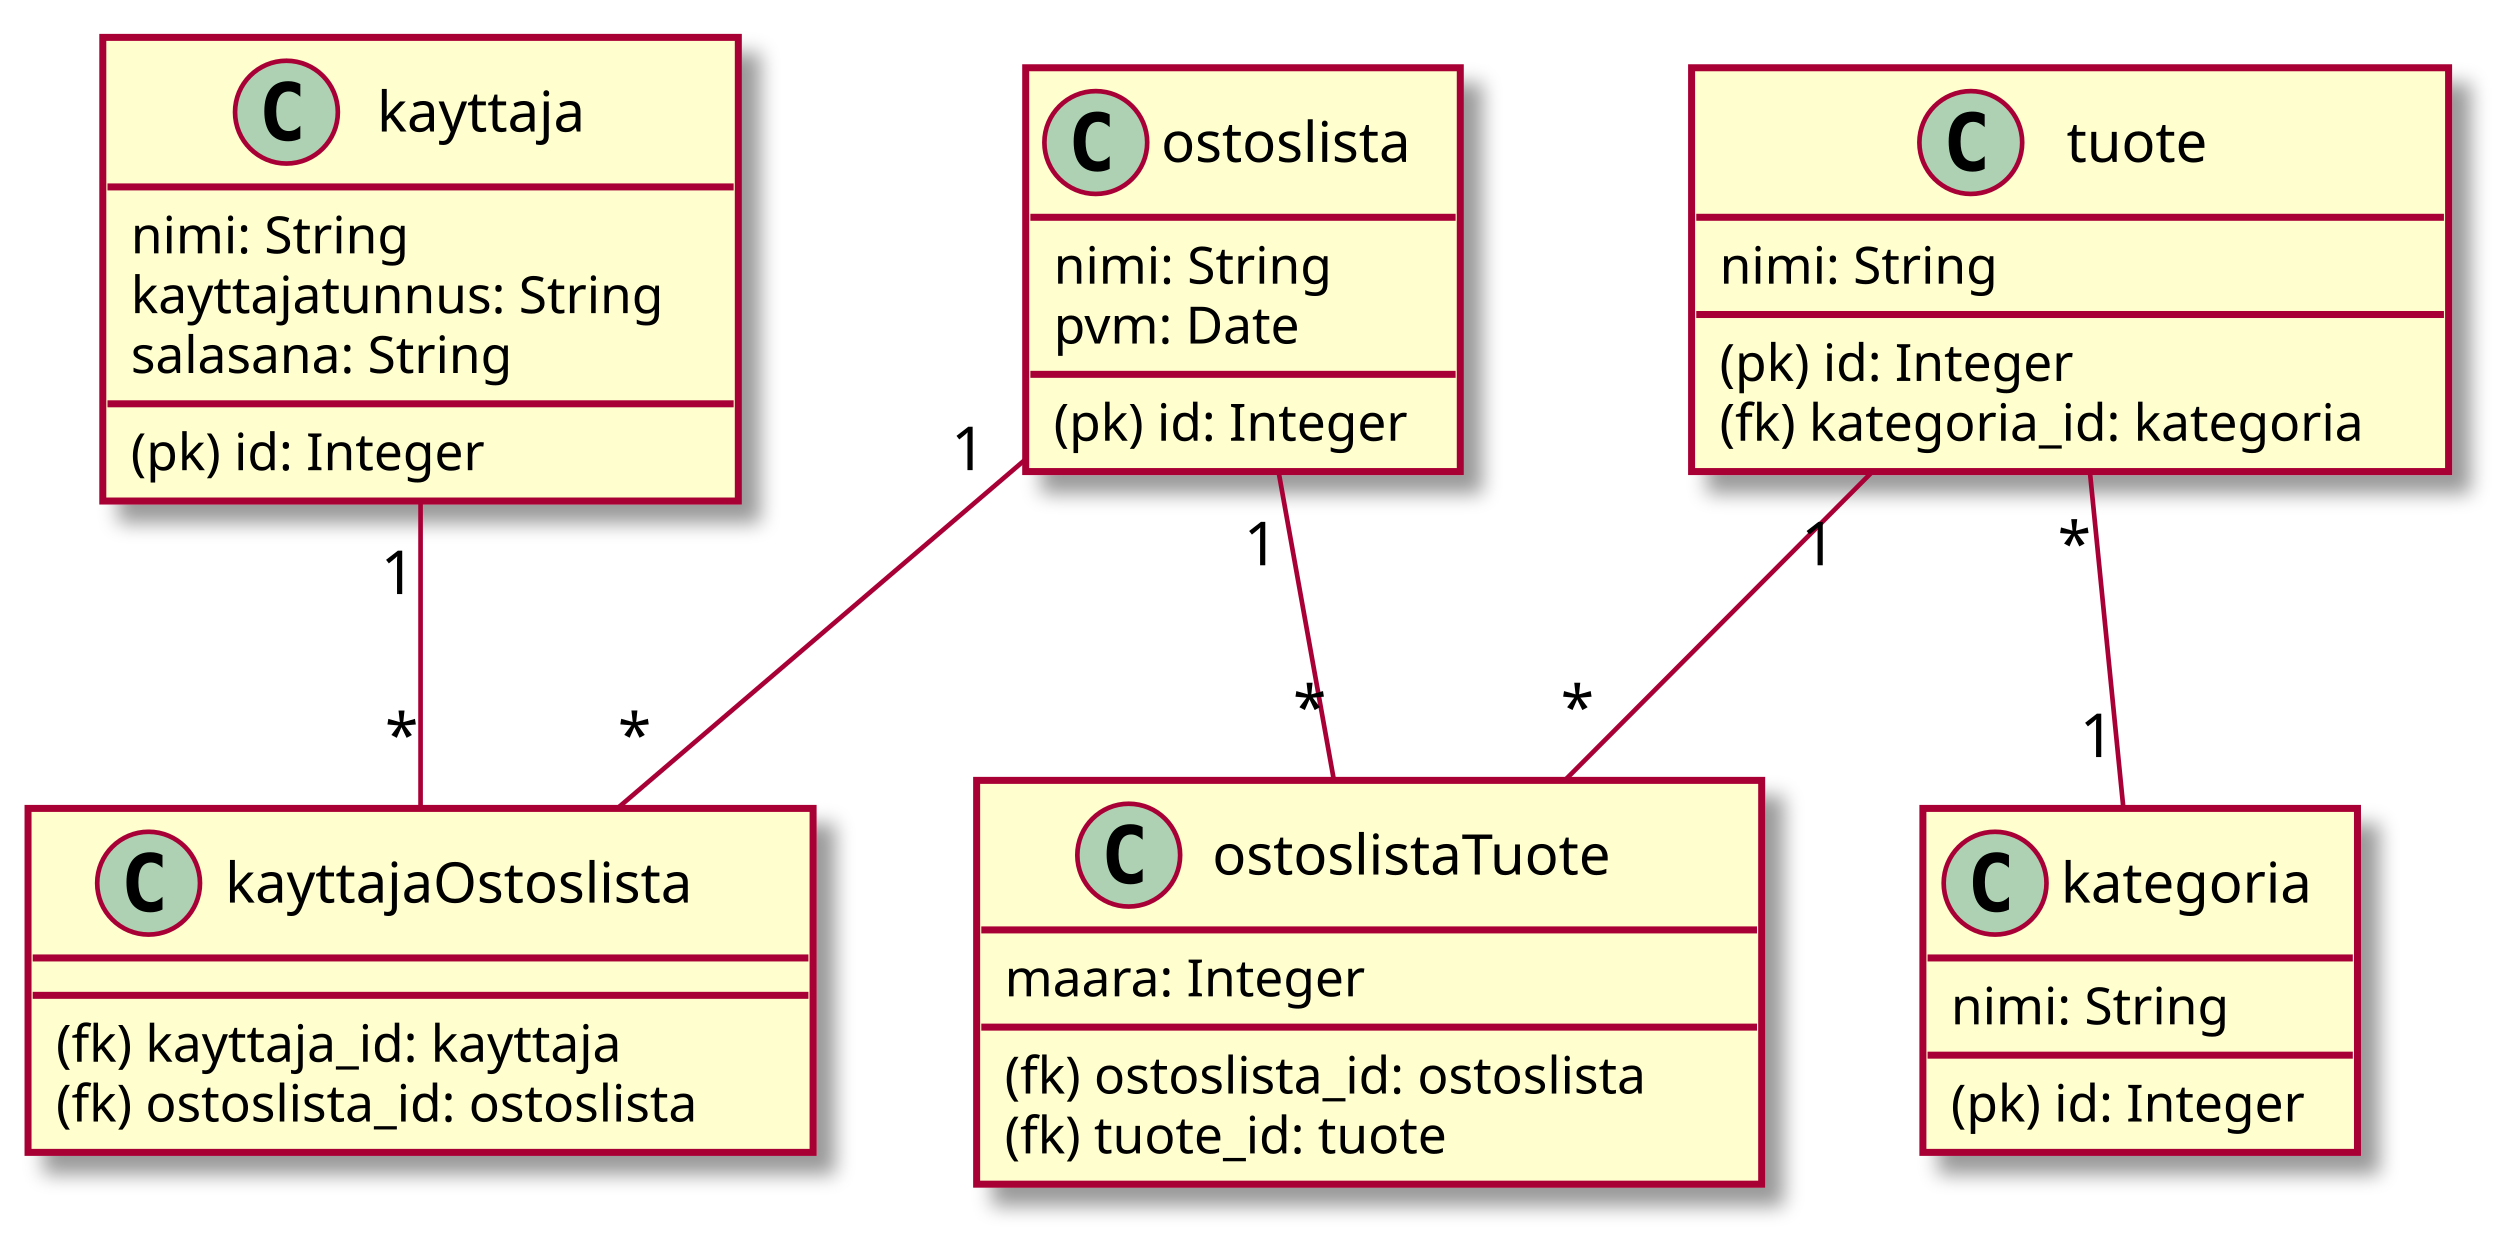
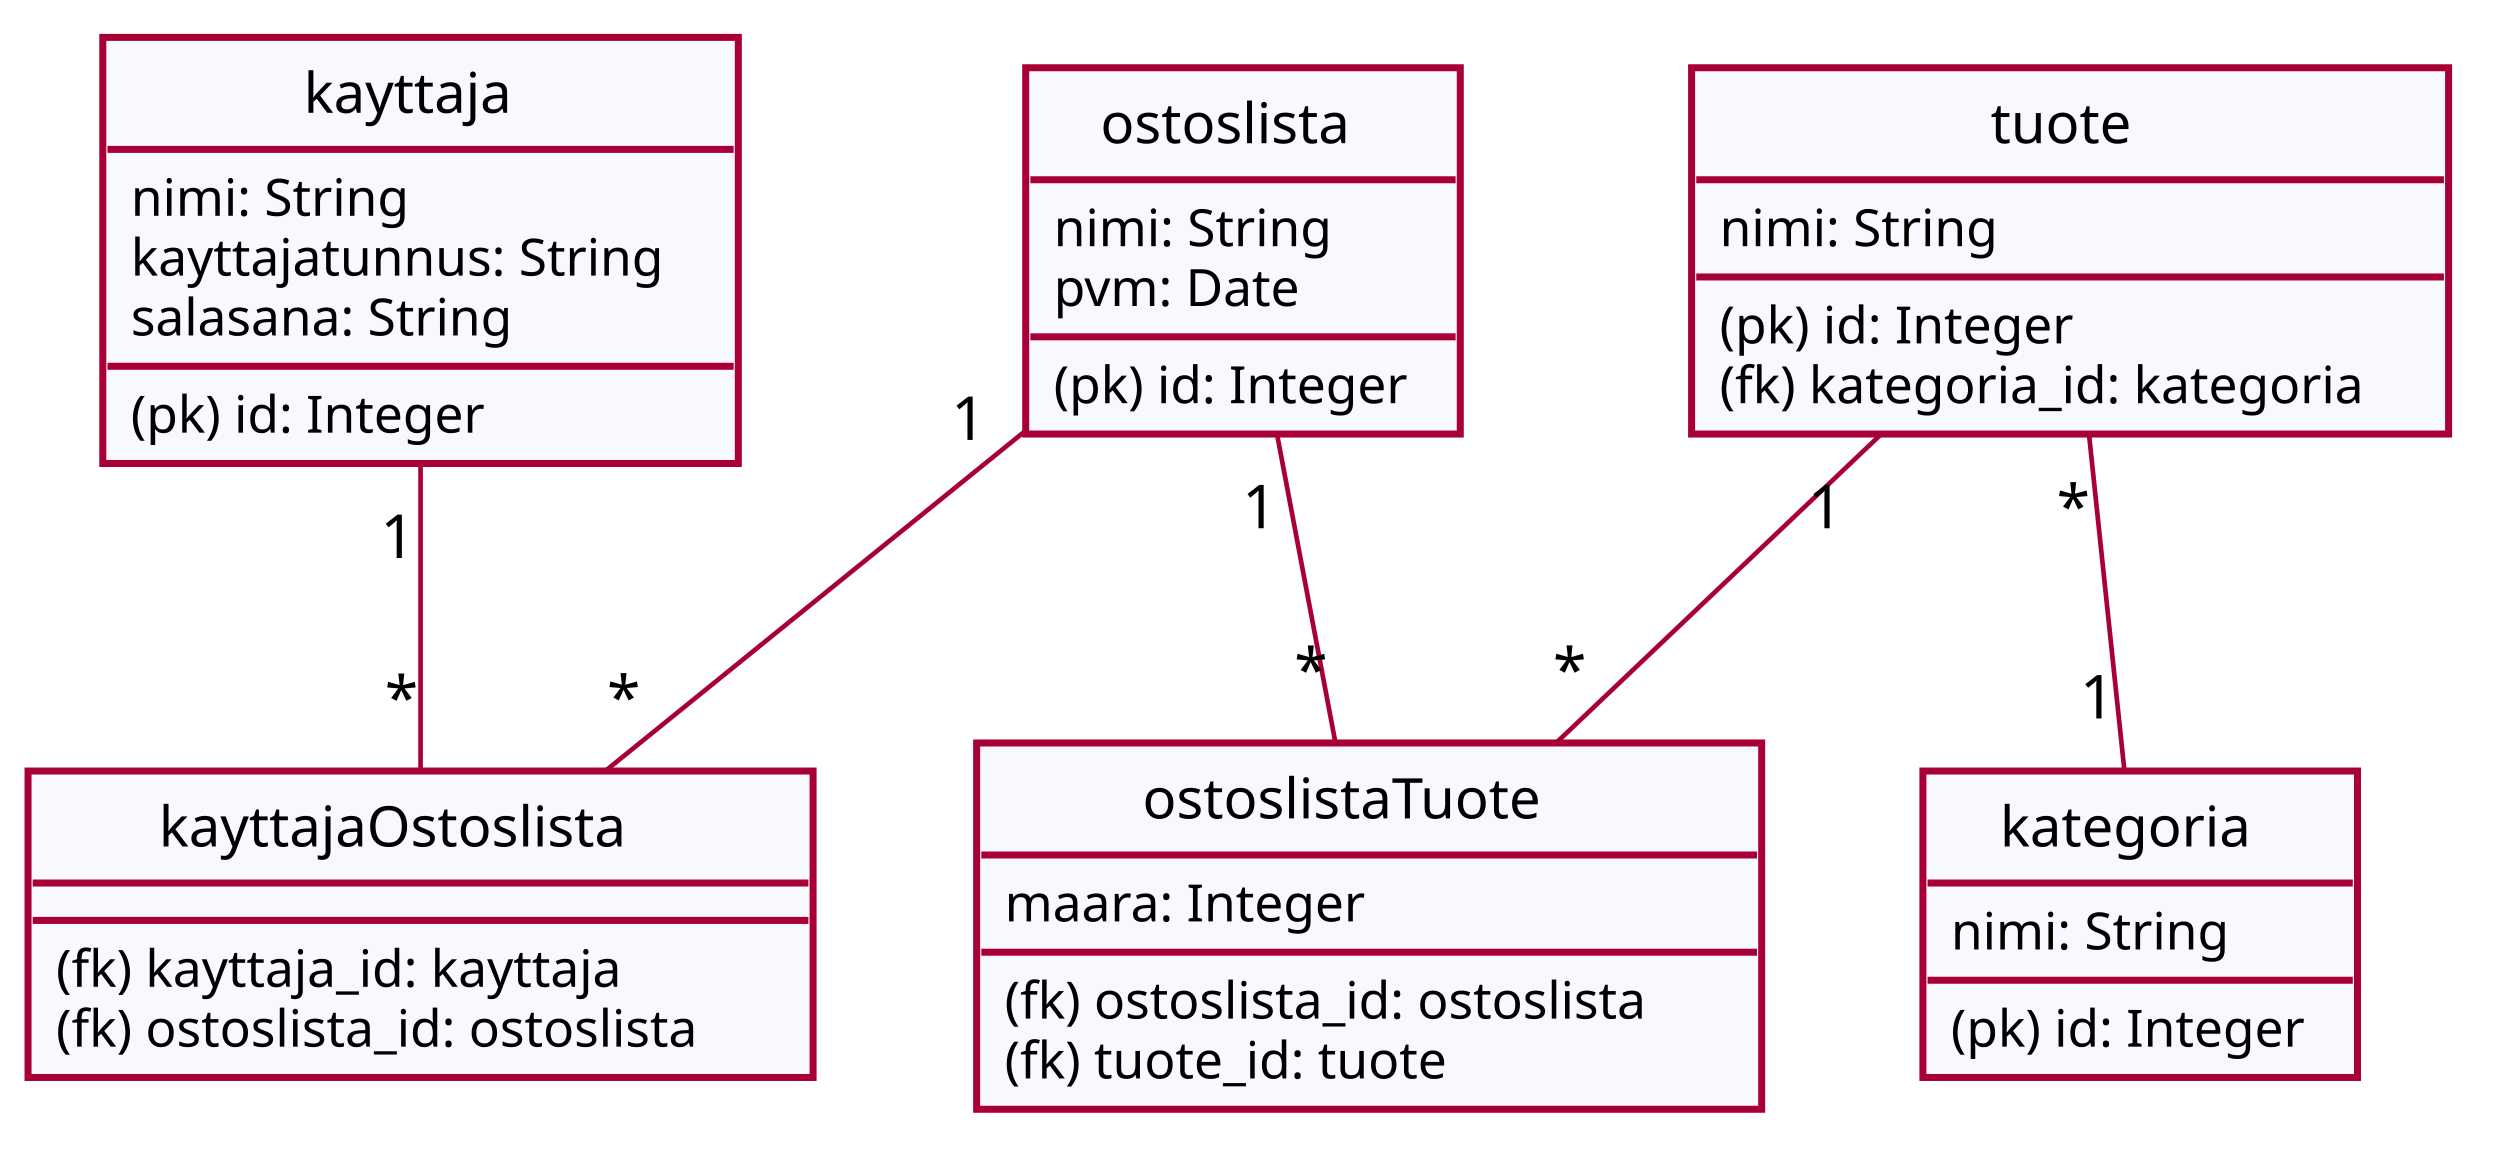
- <svg xmlns="http://www.w3.org/2000/svg" contentScriptType="application/ecmascript" contentStyleType="text/css" height="264px" preserveAspectRatio="none" style="width:535px;height:264px;" version="1.1" viewBox="0 0 535 264" width="535px" zoomAndPan="magnify">
-   <defs>
-     <filter height="300%" id="f15h44l3cjhubn" width="300%" x="-1" y="-1">
-       <feGaussianBlur result="blurOut" stdDeviation="2.0" />
-       <feColorMatrix in="blurOut" result="blurOut2" type="matrix" values="0 0 0 0 0 0 0 0 0 0 0 0 0 0 0 0 0 0 .4 0" />
-       <feOffset dx="4.0" dy="4.0" in="blurOut2" result="blurOut3" />
-       <feBlend in="SourceGraphic" in2="blurOut3" mode="normal" />
-     </filter>
-   </defs>
+ <svg xmlns="http://www.w3.org/2000/svg" contentScriptType="application/ecmascript" contentStyleType="text/css" height="248px" preserveAspectRatio="none" style="width:535px;height:248px;" version="1.1" viewBox="0 0 535 248" width="535px" zoomAndPan="magnify">
+   <defs />
  <g>
-     <rect fill="#FEFECE" filter="url(#f15h44l3cjhubn)" height="99.219" id="kayttaja" style="stroke: #A80036; stroke-width: 1.5;" width="136" x="22" y="8" />
-     <ellipse cx="61.3" cy="24" fill="#ADD1B2" rx="11" ry="11" style="stroke: #A80036; stroke-width: 1.0;" />
-     <path d="M64.269,29.641 Q63.691,29.938 63.05,30.078 Q62.409,30.234 61.706,30.234 Q59.206,30.234 57.878,28.594 Q56.566,26.938 56.566,23.812 Q56.566,20.688 57.878,19.031 Q59.206,17.375 61.706,17.375 Q62.409,17.375 63.05,17.531 Q63.706,17.688 64.269,17.984 L64.269,20.703 Q63.644,20.125 63.05,19.859 Q62.456,19.578 61.831,19.578 Q60.487,19.578 59.8,20.656 Q59.112,21.719 59.112,23.812 Q59.112,25.906 59.8,26.984 Q60.487,28.047 61.831,28.047 Q62.456,28.047 63.05,27.781 Q63.644,27.5 64.269,26.922 L64.269,29.641 Z " />
-     <text fill="#000000" font-family="sans-serif" font-size="12" lengthAdjust="spacingAndGlyphs" textLength="50" x="80.7" y="28.154">kayttaja</text>
-     <line style="stroke: #A80036; stroke-width: 1.5;" x1="23" x2="157" y1="40" y2="40" />
-     <text fill="#000000" font-family="sans-serif" font-size="11" lengthAdjust="spacingAndGlyphs" textLength="65" x="28" y="54.21">nimi: String</text>
-     <text fill="#000000" font-family="sans-serif" font-size="11" lengthAdjust="spacingAndGlyphs" textLength="124" x="28" y="67.015">kayttajatunnus: String</text>
-     <text fill="#000000" font-family="sans-serif" font-size="11" lengthAdjust="spacingAndGlyphs" textLength="93" x="28" y="79.82">salasana: String</text>
-     <line style="stroke: #A80036; stroke-width: 1.5;" x1="23" x2="157" y1="86.414" y2="86.414" />
-     <text fill="#000000" font-family="sans-serif" font-size="11" lengthAdjust="spacingAndGlyphs" textLength="81" x="28" y="100.624">(pk) id: Integer</text>
-     <rect fill="#FEFECE" filter="url(#f15h44l3cjhubn)" height="86.414" id="tuote" style="stroke: #A80036; stroke-width: 1.5;" width="162" x="362" y="14.5" />
-     <ellipse cx="421.75" cy="30.5" fill="#ADD1B2" rx="11" ry="11" style="stroke: #A80036; stroke-width: 1.0;" />
-     <path d="M424.719,36.141 Q424.141,36.438 423.5,36.578 Q422.859,36.734 422.156,36.734 Q419.656,36.734 418.328,35.094 Q417.016,33.438 417.016,30.312 Q417.016,27.188 418.328,25.531 Q419.656,23.875 422.156,23.875 Q422.859,23.875 423.5,24.031 Q424.156,24.188 424.719,24.484 L424.719,27.203 Q424.094,26.625 423.5,26.359 Q422.906,26.078 422.281,26.078 Q420.938,26.078 420.25,27.156 Q419.562,28.219 419.562,30.312 Q419.562,32.406 420.25,33.484 Q420.938,34.547 422.281,34.547 Q422.906,34.547 423.5,34.281 Q424.094,34 424.719,33.422 L424.719,36.141 Z " />
-     <text fill="#000000" font-family="sans-serif" font-size="12" lengthAdjust="spacingAndGlyphs" textLength="34" x="442.25" y="34.654">tuote</text>
-     <line style="stroke: #A80036; stroke-width: 1.5;" x1="363" x2="523" y1="46.5" y2="46.5" />
-     <text fill="#000000" font-family="sans-serif" font-size="11" lengthAdjust="spacingAndGlyphs" textLength="65" x="368" y="60.71">nimi: String</text>
-     <line style="stroke: #A80036; stroke-width: 1.5;" x1="363" x2="523" y1="67.305" y2="67.305" />
-     <text fill="#000000" font-family="sans-serif" font-size="11" lengthAdjust="spacingAndGlyphs" textLength="81" x="368" y="81.515">(pk) id: Integer</text>
-     <text fill="#000000" font-family="sans-serif" font-size="11" lengthAdjust="spacingAndGlyphs" textLength="150" x="368" y="94.32">(fk) kategoria_id: kategoria</text>
-     <rect fill="#FEFECE" filter="url(#f15h44l3cjhubn)" height="73.609" id="kategoria" style="stroke: #A80036; stroke-width: 1.5;" width="93" x="411.5" y="173" />
-     <ellipse cx="426.95" cy="189" fill="#ADD1B2" rx="11" ry="11" style="stroke: #A80036; stroke-width: 1.0;" />
-     <path d="M429.919,194.641 Q429.341,194.938 428.7,195.078 Q428.059,195.234 427.356,195.234 Q424.856,195.234 423.528,193.594 Q422.216,191.938 422.216,188.812 Q422.216,185.688 423.528,184.031 Q424.856,182.375 427.356,182.375 Q428.059,182.375 428.7,182.531 Q429.356,182.688 429.919,182.984 L429.919,185.703 Q429.294,185.125 428.7,184.859 Q428.106,184.578 427.481,184.578 Q426.137,184.578 425.45,185.656 Q424.762,186.719 424.762,188.812 Q424.762,190.906 425.45,191.984 Q426.137,193.047 427.481,193.047 Q428.106,193.047 428.7,192.781 Q429.294,192.5 429.919,191.922 L429.919,194.641 Z " />
-     <text fill="#000000" font-family="sans-serif" font-size="12" lengthAdjust="spacingAndGlyphs" textLength="60" x="441.05" y="193.154">kategoria</text>
-     <line style="stroke: #A80036; stroke-width: 1.5;" x1="412.5" x2="503.5" y1="205" y2="205" />
-     <text fill="#000000" font-family="sans-serif" font-size="11" lengthAdjust="spacingAndGlyphs" textLength="65" x="417.5" y="219.21">nimi: String</text>
-     <line style="stroke: #A80036; stroke-width: 1.5;" x1="412.5" x2="503.5" y1="225.805" y2="225.805" />
-     <text fill="#000000" font-family="sans-serif" font-size="11" lengthAdjust="spacingAndGlyphs" textLength="81" x="417.5" y="240.015">(pk) id: Integer</text>
-     <rect fill="#FEFECE" filter="url(#f15h44l3cjhubn)" height="86.414" id="ostoslista" style="stroke: #A80036; stroke-width: 1.5;" width="93" x="219.5" y="14.5" />
-     <ellipse cx="234.5" cy="30.5" fill="#ADD1B2" rx="11" ry="11" style="stroke: #A80036; stroke-width: 1.0;" />
-     <path d="M237.469,36.141 Q236.891,36.438 236.25,36.578 Q235.609,36.734 234.906,36.734 Q232.406,36.734 231.078,35.094 Q229.766,33.438 229.766,30.312 Q229.766,27.188 231.078,25.531 Q232.406,23.875 234.906,23.875 Q235.609,23.875 236.25,24.031 Q236.906,24.188 237.469,24.484 L237.469,27.203 Q236.844,26.625 236.25,26.359 Q235.656,26.078 235.031,26.078 Q233.688,26.078 233,27.156 Q232.312,28.219 232.312,30.312 Q232.312,32.406 233,33.484 Q233.688,34.547 235.031,34.547 Q235.656,34.547 236.25,34.281 Q236.844,34 237.469,33.422 L237.469,36.141 Z " />
-     <text fill="#000000" font-family="sans-serif" font-size="12" lengthAdjust="spacingAndGlyphs" textLength="61" x="248.5" y="34.654">ostoslista</text>
-     <line style="stroke: #A80036; stroke-width: 1.5;" x1="220.5" x2="311.5" y1="46.5" y2="46.5" />
-     <text fill="#000000" font-family="sans-serif" font-size="11" lengthAdjust="spacingAndGlyphs" textLength="65" x="225.5" y="60.71">nimi: String</text>
-     <text fill="#000000" font-family="sans-serif" font-size="11" lengthAdjust="spacingAndGlyphs" textLength="57" x="225.5" y="73.515">pvm: Date</text>
-     <line style="stroke: #A80036; stroke-width: 1.5;" x1="220.5" x2="311.5" y1="80.109" y2="80.109" />
-     <text fill="#000000" font-family="sans-serif" font-size="11" lengthAdjust="spacingAndGlyphs" textLength="81" x="225.5" y="94.32">(pk) id: Integer</text>
-     <rect fill="#FEFECE" filter="url(#f15h44l3cjhubn)" height="73.609" id="kayttajaOstoslista" style="stroke: #A80036; stroke-width: 1.5;" width="168" x="6" y="173" />
-     <ellipse cx="31.8" cy="189" fill="#ADD1B2" rx="11" ry="11" style="stroke: #A80036; stroke-width: 1.0;" />
-     <path d="M34.769,194.641 Q34.191,194.938 33.55,195.078 Q32.909,195.234 32.206,195.234 Q29.706,195.234 28.378,193.594 Q27.066,191.938 27.066,188.812 Q27.066,185.688 28.378,184.031 Q29.706,182.375 32.206,182.375 Q32.909,182.375 33.55,182.531 Q34.206,182.688 34.769,182.984 L34.769,185.703 Q34.144,185.125 33.55,184.859 Q32.956,184.578 32.331,184.578 Q30.988,184.578 30.3,185.656 Q29.613,186.719 29.613,188.812 Q29.613,190.906 30.3,191.984 Q30.988,193.047 32.331,193.047 Q32.956,193.047 33.55,192.781 Q34.144,192.5 34.769,191.922 L34.769,194.641 Z " />
-     <text fill="#000000" font-family="sans-serif" font-size="12" lengthAdjust="spacingAndGlyphs" textLength="112" x="48.2" y="193.154">kayttajaOstoslista</text>
-     <line style="stroke: #A80036; stroke-width: 1.5;" x1="7" x2="173" y1="205" y2="205" />
-     <line style="stroke: #A80036; stroke-width: 1.5;" x1="7" x2="173" y1="213" y2="213" />
-     <text fill="#000000" font-family="sans-serif" font-size="11" lengthAdjust="spacingAndGlyphs" textLength="132" x="12" y="227.21">(fk) kayttaja_id: kayttaja</text>
-     <text fill="#000000" font-family="sans-serif" font-size="11" lengthAdjust="spacingAndGlyphs" textLength="156" x="12" y="240.015">(fk) ostoslista_id: ostoslista</text>
-     <rect fill="#FEFECE" filter="url(#f15h44l3cjhubn)" height="86.414" id="ostoslistaTuote" style="stroke: #A80036; stroke-width: 1.5;" width="168" x="209" y="167" />
-     <ellipse cx="241.55" cy="183" fill="#ADD1B2" rx="11" ry="11" style="stroke: #A80036; stroke-width: 1.0;" />
-     <path d="M244.519,188.641 Q243.941,188.938 243.3,189.078 Q242.659,189.234 241.956,189.234 Q239.456,189.234 238.128,187.594 Q236.816,185.938 236.816,182.812 Q236.816,179.688 238.128,178.031 Q239.456,176.375 241.956,176.375 Q242.659,176.375 243.3,176.531 Q243.956,176.688 244.519,176.984 L244.519,179.703 Q243.894,179.125 243.3,178.859 Q242.706,178.578 242.081,178.578 Q240.738,178.578 240.05,179.656 Q239.363,180.719 239.363,182.812 Q239.363,184.906 240.05,185.984 Q240.738,187.047 242.081,187.047 Q242.706,187.047 243.3,186.781 Q243.894,186.5 244.519,185.922 L244.519,188.641 Z " />
-     <text fill="#000000" font-family="sans-serif" font-size="12" lengthAdjust="spacingAndGlyphs" textLength="97" x="259.45" y="187.154">ostoslistaTuote</text>
-     <line style="stroke: #A80036; stroke-width: 1.5;" x1="210" x2="376" y1="199" y2="199" />
-     <text fill="#000000" font-family="sans-serif" font-size="11" lengthAdjust="spacingAndGlyphs" textLength="84" x="215" y="213.21">maara: Integer</text>
-     <line style="stroke: #A80036; stroke-width: 1.5;" x1="210" x2="376" y1="219.805" y2="219.805" />
-     <text fill="#000000" font-family="sans-serif" font-size="11" lengthAdjust="spacingAndGlyphs" textLength="156" x="215" y="234.015">(fk) ostoslista_id: ostoslista</text>
-     <text fill="#000000" font-family="sans-serif" font-size="11" lengthAdjust="spacingAndGlyphs" textLength="102" x="215" y="246.82">(fk) tuote_id: tuote</text>
-     <path d="M447.22,100.82 C449.47,123.43 452.22,150.97 454.37,172.61 " fill="none" id="tuote-kategoria" style="stroke: #A80036; stroke-width: 1.0;" />
-     <text fill="#000000" font-family="sans-serif" font-size="13" lengthAdjust="spacingAndGlyphs" textLength="7" x="440.335" y="120.964">*</text>
-     <text fill="#000000" font-family="sans-serif" font-size="13" lengthAdjust="spacingAndGlyphs" textLength="8" x="445.059" y="162.006">1</text>
-     <path d="M90,107.36 C90,128.65 90,153.16 90,172.78 " fill="none" id="kayttaja-kayttajaOstoslista" style="stroke: #A80036; stroke-width: 1.0;" />
-     <text fill="#000000" font-family="sans-serif" font-size="13" lengthAdjust="spacingAndGlyphs" textLength="8" x="81.463" y="127.129">1</text>
-     <text fill="#000000" font-family="sans-serif" font-size="13" lengthAdjust="spacingAndGlyphs" textLength="7" x="82.377" y="161.928">*</text>
-     <path d="M219.3,98.44 C192.21,121.6 158.37,150.54 132.1,173 " fill="none" id="ostoslista-kayttajaOstoslista" style="stroke: #A80036; stroke-width: 1.0;" />
-     <text fill="#000000" font-family="sans-serif" font-size="13" lengthAdjust="spacingAndGlyphs" textLength="8" x="203.537" y="100.606">1</text>
-     <text fill="#000000" font-family="sans-serif" font-size="13" lengthAdjust="spacingAndGlyphs" textLength="7" x="132.217" y="161.911">*</text>
-     <path d="M273.59,100.82 C277.31,121.52 281.76,146.35 285.46,166.99 " fill="none" id="ostoslista-ostoslistaTuote" style="stroke: #A80036; stroke-width: 1.0;" />
-     <text fill="#000000" font-family="sans-serif" font-size="13" lengthAdjust="spacingAndGlyphs" textLength="8" x="266.162" y="120.964">1</text>
-     <text fill="#000000" font-family="sans-serif" font-size="13" lengthAdjust="spacingAndGlyphs" textLength="7" x="276.7" y="155.984">*</text>
-     <path d="M400.82,100.82 C380.19,121.52 355.45,146.35 334.87,166.99 " fill="none" id="tuote-ostoslistaTuote" style="stroke: #A80036; stroke-width: 1.0;" />
-     <text fill="#000000" font-family="sans-serif" font-size="13" lengthAdjust="spacingAndGlyphs" textLength="8" x="385.46" y="120.964">1</text>
-     <text fill="#000000" font-family="sans-serif" font-size="13" lengthAdjust="spacingAndGlyphs" textLength="7" x="333.985" y="155.984">*</text>
+     <rect fill="#F8F8FF" height="91.188" id="kayttaja" style="stroke: #A80036; stroke-width: 1.5;" width="136" x="22" y="8" />
+     <text fill="#000000" font-family="sans-serif" font-size="12" lengthAdjust="spacingAndGlyphs" textLength="50" x="65" y="24.139">kayttaja</text>
+     <line style="stroke: #A80036; stroke-width: 1.5;" x1="23" x2="157" y1="31.969" y2="31.969" />
+     <text fill="#000000" font-family="sans-serif" font-size="11" lengthAdjust="spacingAndGlyphs" textLength="65" x="28" y="46.179">nimi: String</text>
+     <text fill="#000000" font-family="sans-serif" font-size="11" lengthAdjust="spacingAndGlyphs" textLength="124" x="28" y="58.984">kayttajatunnus: String</text>
+     <text fill="#000000" font-family="sans-serif" font-size="11" lengthAdjust="spacingAndGlyphs" textLength="93" x="28" y="71.789">salasana: String</text>
+     <line style="stroke: #A80036; stroke-width: 1.5;" x1="23" x2="157" y1="78.383" y2="78.383" />
+     <text fill="#000000" font-family="sans-serif" font-size="11" lengthAdjust="spacingAndGlyphs" textLength="81" x="28" y="92.593">(pk) id: Integer</text>
+     <rect fill="#F8F8FF" height="78.383" id="tuote" style="stroke: #A80036; stroke-width: 1.5;" width="162" x="362" y="14.5" />
+     <text fill="#000000" font-family="sans-serif" font-size="12" lengthAdjust="spacingAndGlyphs" textLength="34" x="426" y="30.639">tuote</text>
+     <line style="stroke: #A80036; stroke-width: 1.5;" x1="363" x2="523" y1="38.469" y2="38.469" />
+     <text fill="#000000" font-family="sans-serif" font-size="11" lengthAdjust="spacingAndGlyphs" textLength="65" x="368" y="52.679">nimi: String</text>
+     <line style="stroke: #A80036; stroke-width: 1.5;" x1="363" x2="523" y1="59.273" y2="59.273" />
+     <text fill="#000000" font-family="sans-serif" font-size="11" lengthAdjust="spacingAndGlyphs" textLength="81" x="368" y="73.484">(pk) id: Integer</text>
+     <text fill="#000000" font-family="sans-serif" font-size="11" lengthAdjust="spacingAndGlyphs" textLength="150" x="368" y="86.289">(fk) kategoria_id: kategoria</text>
+     <rect fill="#F8F8FF" height="65.578" id="kategoria" style="stroke: #A80036; stroke-width: 1.5;" width="93" x="411.5" y="165" />
+     <text fill="#000000" font-family="sans-serif" font-size="12" lengthAdjust="spacingAndGlyphs" textLength="60" x="428" y="181.139">kategoria</text>
+     <line style="stroke: #A80036; stroke-width: 1.5;" x1="412.5" x2="503.5" y1="188.969" y2="188.969" />
+     <text fill="#000000" font-family="sans-serif" font-size="11" lengthAdjust="spacingAndGlyphs" textLength="65" x="417.5" y="203.179">nimi: String</text>
+     <line style="stroke: #A80036; stroke-width: 1.5;" x1="412.5" x2="503.5" y1="209.773" y2="209.773" />
+     <text fill="#000000" font-family="sans-serif" font-size="11" lengthAdjust="spacingAndGlyphs" textLength="81" x="417.5" y="223.984">(pk) id: Integer</text>
+     <rect fill="#F8F8FF" height="78.383" id="ostoslista" style="stroke: #A80036; stroke-width: 1.5;" width="93" x="219.5" y="14.5" />
+     <text fill="#000000" font-family="sans-serif" font-size="12" lengthAdjust="spacingAndGlyphs" textLength="61" x="235.5" y="30.639">ostoslista</text>
+     <line style="stroke: #A80036; stroke-width: 1.5;" x1="220.5" x2="311.5" y1="38.469" y2="38.469" />
+     <text fill="#000000" font-family="sans-serif" font-size="11" lengthAdjust="spacingAndGlyphs" textLength="65" x="225.5" y="52.679">nimi: String</text>
+     <text fill="#000000" font-family="sans-serif" font-size="11" lengthAdjust="spacingAndGlyphs" textLength="57" x="225.5" y="65.484">pvm: Date</text>
+     <line style="stroke: #A80036; stroke-width: 1.5;" x1="220.5" x2="311.5" y1="72.078" y2="72.078" />
+     <text fill="#000000" font-family="sans-serif" font-size="11" lengthAdjust="spacingAndGlyphs" textLength="81" x="225.5" y="86.289">(pk) id: Integer</text>
+     <rect fill="#F8F8FF" height="65.578" id="kayttajaOstoslista" style="stroke: #A80036; stroke-width: 1.5;" width="168" x="6" y="165" />
+     <text fill="#000000" font-family="sans-serif" font-size="12" lengthAdjust="spacingAndGlyphs" textLength="112" x="34" y="181.139">kayttajaOstoslista</text>
+     <line style="stroke: #A80036; stroke-width: 1.5;" x1="7" x2="173" y1="188.969" y2="188.969" />
+     <line style="stroke: #A80036; stroke-width: 1.5;" x1="7" x2="173" y1="196.969" y2="196.969" />
+     <text fill="#000000" font-family="sans-serif" font-size="11" lengthAdjust="spacingAndGlyphs" textLength="132" x="12" y="211.179">(fk) kayttaja_id: kayttaja</text>
+     <text fill="#000000" font-family="sans-serif" font-size="11" lengthAdjust="spacingAndGlyphs" textLength="156" x="12" y="223.984">(fk) ostoslista_id: ostoslista</text>
+     <rect fill="#F8F8FF" height="78.383" id="ostoslistaTuote" style="stroke: #A80036; stroke-width: 1.5;" width="168" x="209" y="159" />
+     <text fill="#000000" font-family="sans-serif" font-size="12" lengthAdjust="spacingAndGlyphs" textLength="97" x="244.5" y="175.139">ostoslistaTuote</text>
+     <line style="stroke: #A80036; stroke-width: 1.5;" x1="210" x2="376" y1="182.969" y2="182.969" />
+     <text fill="#000000" font-family="sans-serif" font-size="11" lengthAdjust="spacingAndGlyphs" textLength="84" x="215" y="197.179">maara: Integer</text>
+     <line style="stroke: #A80036; stroke-width: 1.5;" x1="210" x2="376" y1="203.773" y2="203.773" />
+     <text fill="#000000" font-family="sans-serif" font-size="11" lengthAdjust="spacingAndGlyphs" textLength="156" x="215" y="217.984">(fk) ostoslista_id: ostoslista</text>
+     <text fill="#000000" font-family="sans-serif" font-size="11" lengthAdjust="spacingAndGlyphs" textLength="102" x="215" y="230.789">(fk) tuote_id: tuote</text>
+     <path d="M447.02,92.69 C449.4,115.28 452.37,143.56 454.63,164.98 " fill="none" id="tuote-kategoria" style="stroke: #A80036; stroke-width: 1.0;" />
+     <text fill="#000000" font-family="sans-serif" font-size="13" lengthAdjust="spacingAndGlyphs" textLength="7" x="440.113" y="113.051">*</text>
+     <text fill="#000000" font-family="sans-serif" font-size="13" lengthAdjust="spacingAndGlyphs" textLength="8" x="445.11" y="153.747">1</text>
+     <path d="M90,99.2 C90,120.42 90,145.31 90,164.67 " fill="none" id="kayttaja-kayttajaOstoslista" style="stroke: #A80036; stroke-width: 1.0;" />
+     <text fill="#000000" font-family="sans-serif" font-size="13" lengthAdjust="spacingAndGlyphs" textLength="8" x="81.388" y="119.409">1</text>
+     <text fill="#000000" font-family="sans-serif" font-size="13" lengthAdjust="spacingAndGlyphs" textLength="7" x="82.333" y="154.006">*</text>
+     <path d="M219.3,92.31 C191.39,114.91 156.33,143.3 129.75,164.81 " fill="none" id="ostoslista-kayttajaOstoslista" style="stroke: #A80036; stroke-width: 1.0;" />
+     <text fill="#000000" font-family="sans-serif" font-size="13" lengthAdjust="spacingAndGlyphs" textLength="8" x="203.537" y="94.152">1</text>
+     <text fill="#000000" font-family="sans-serif" font-size="13" lengthAdjust="spacingAndGlyphs" textLength="7" x="129.887" y="153.921">*</text>
+     <path d="M273.24,92.69 C277.11,113.13 281.87,138.25 285.74,158.71 " fill="none" id="ostoslista-ostoslistaTuote" style="stroke: #A80036; stroke-width: 1.0;" />
+     <text fill="#000000" font-family="sans-serif" font-size="13" lengthAdjust="spacingAndGlyphs" textLength="8" x="265.817" y="113.051">1</text>
+     <text fill="#000000" font-family="sans-serif" font-size="13" lengthAdjust="spacingAndGlyphs" textLength="7" x="276.958" y="148.007">*</text>
+     <path d="M402.8,92.69 C381.19,113.22 354.63,138.45 333.05,158.95 " fill="none" id="tuote-ostoslistaTuote" style="stroke: #A80036; stroke-width: 1.0;" />
+     <text fill="#000000" font-family="sans-serif" font-size="13" lengthAdjust="spacingAndGlyphs" textLength="8" x="386.927" y="113.051">1</text>
+     <text fill="#000000" font-family="sans-serif" font-size="13" lengthAdjust="spacingAndGlyphs" textLength="7" x="332.332" y="147.995">*</text>
  </g>
</svg>
